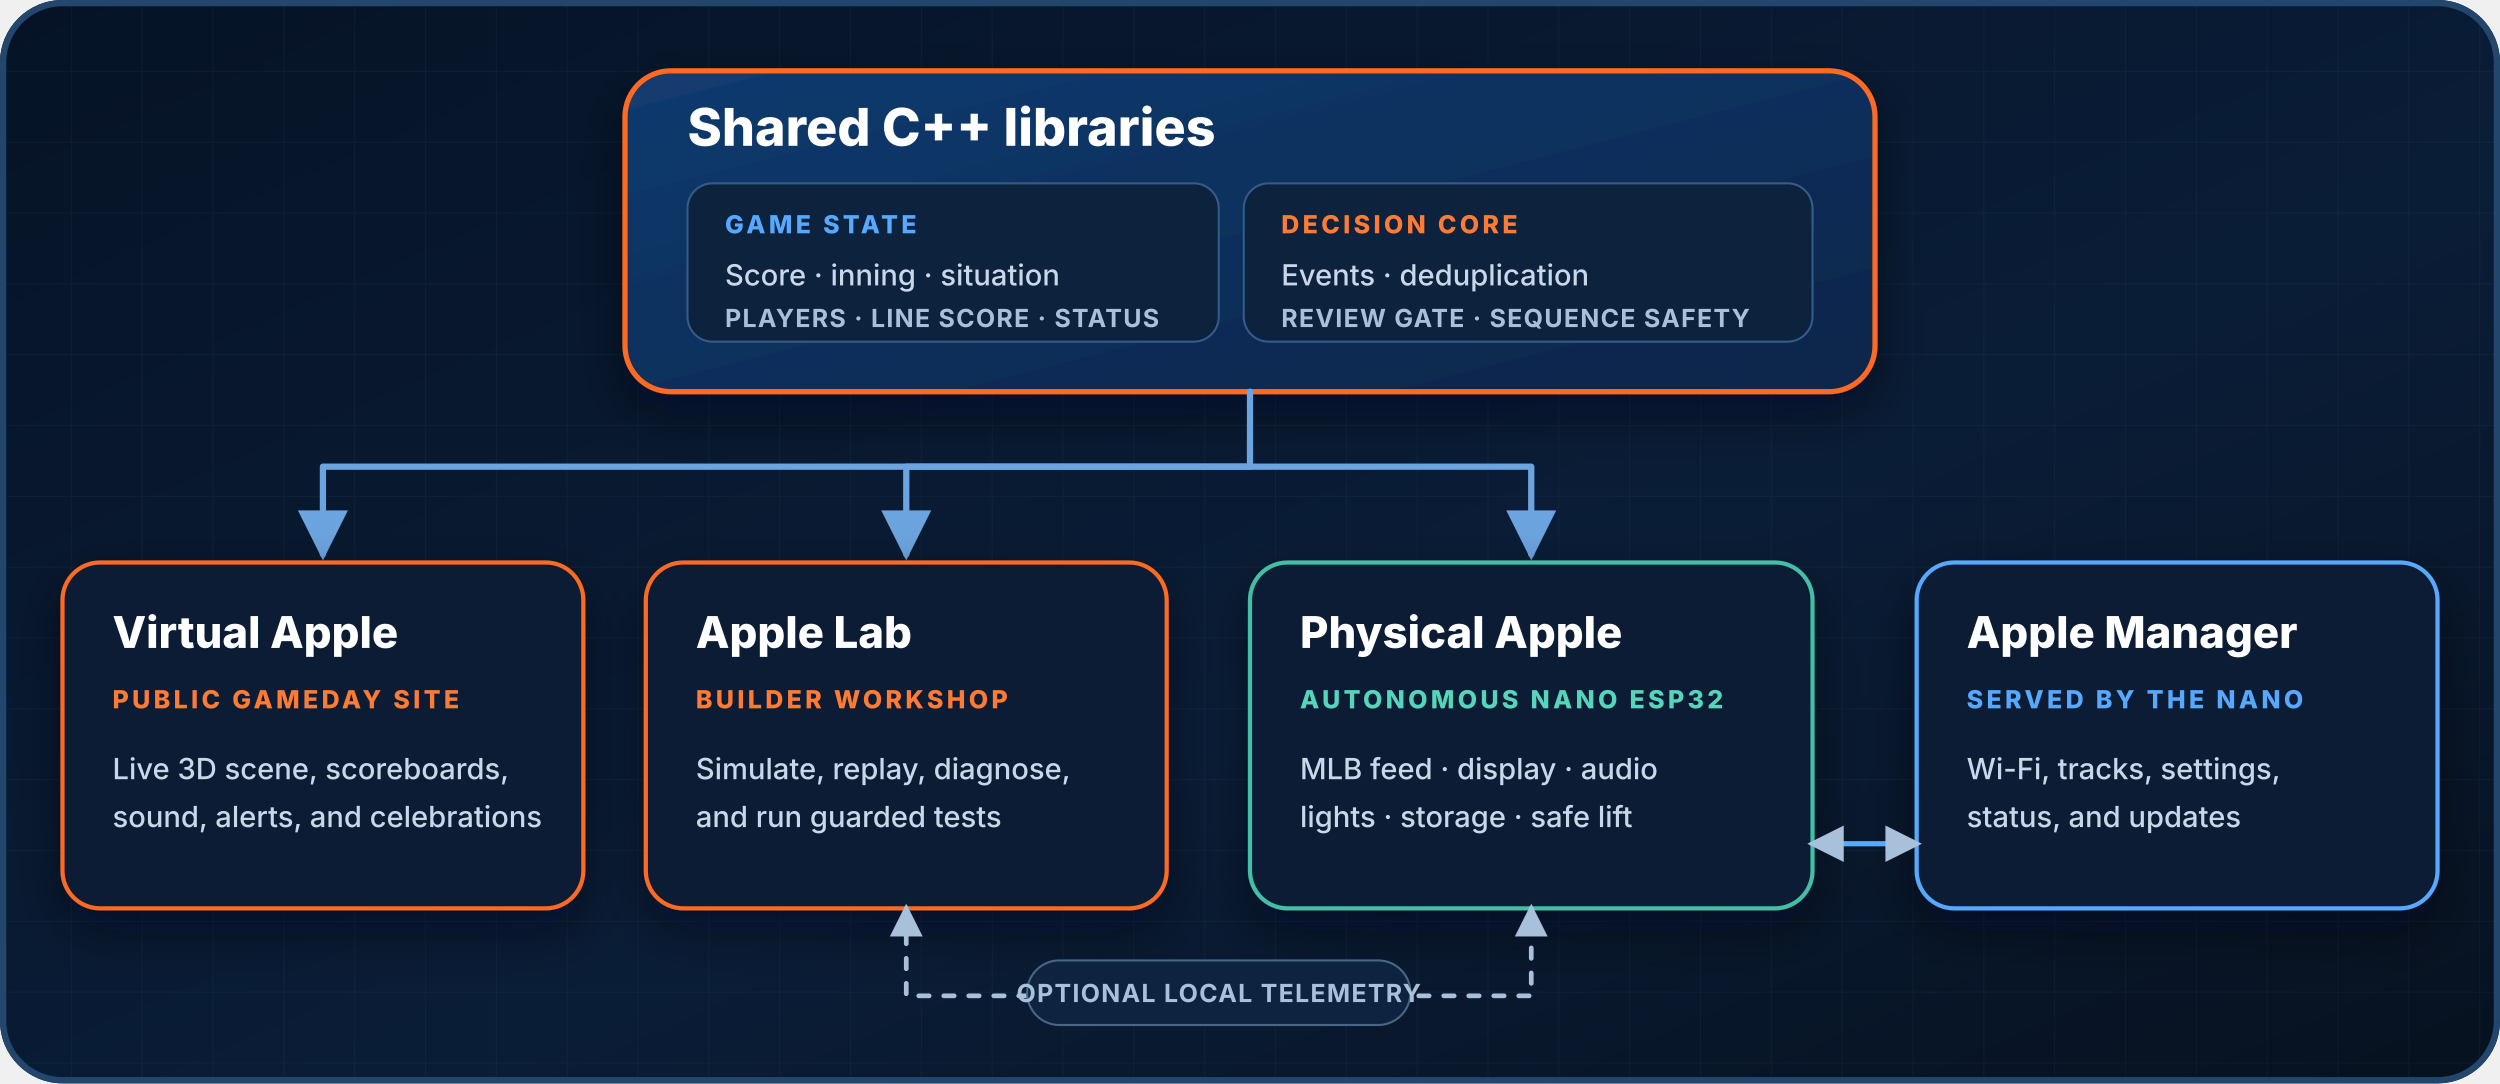
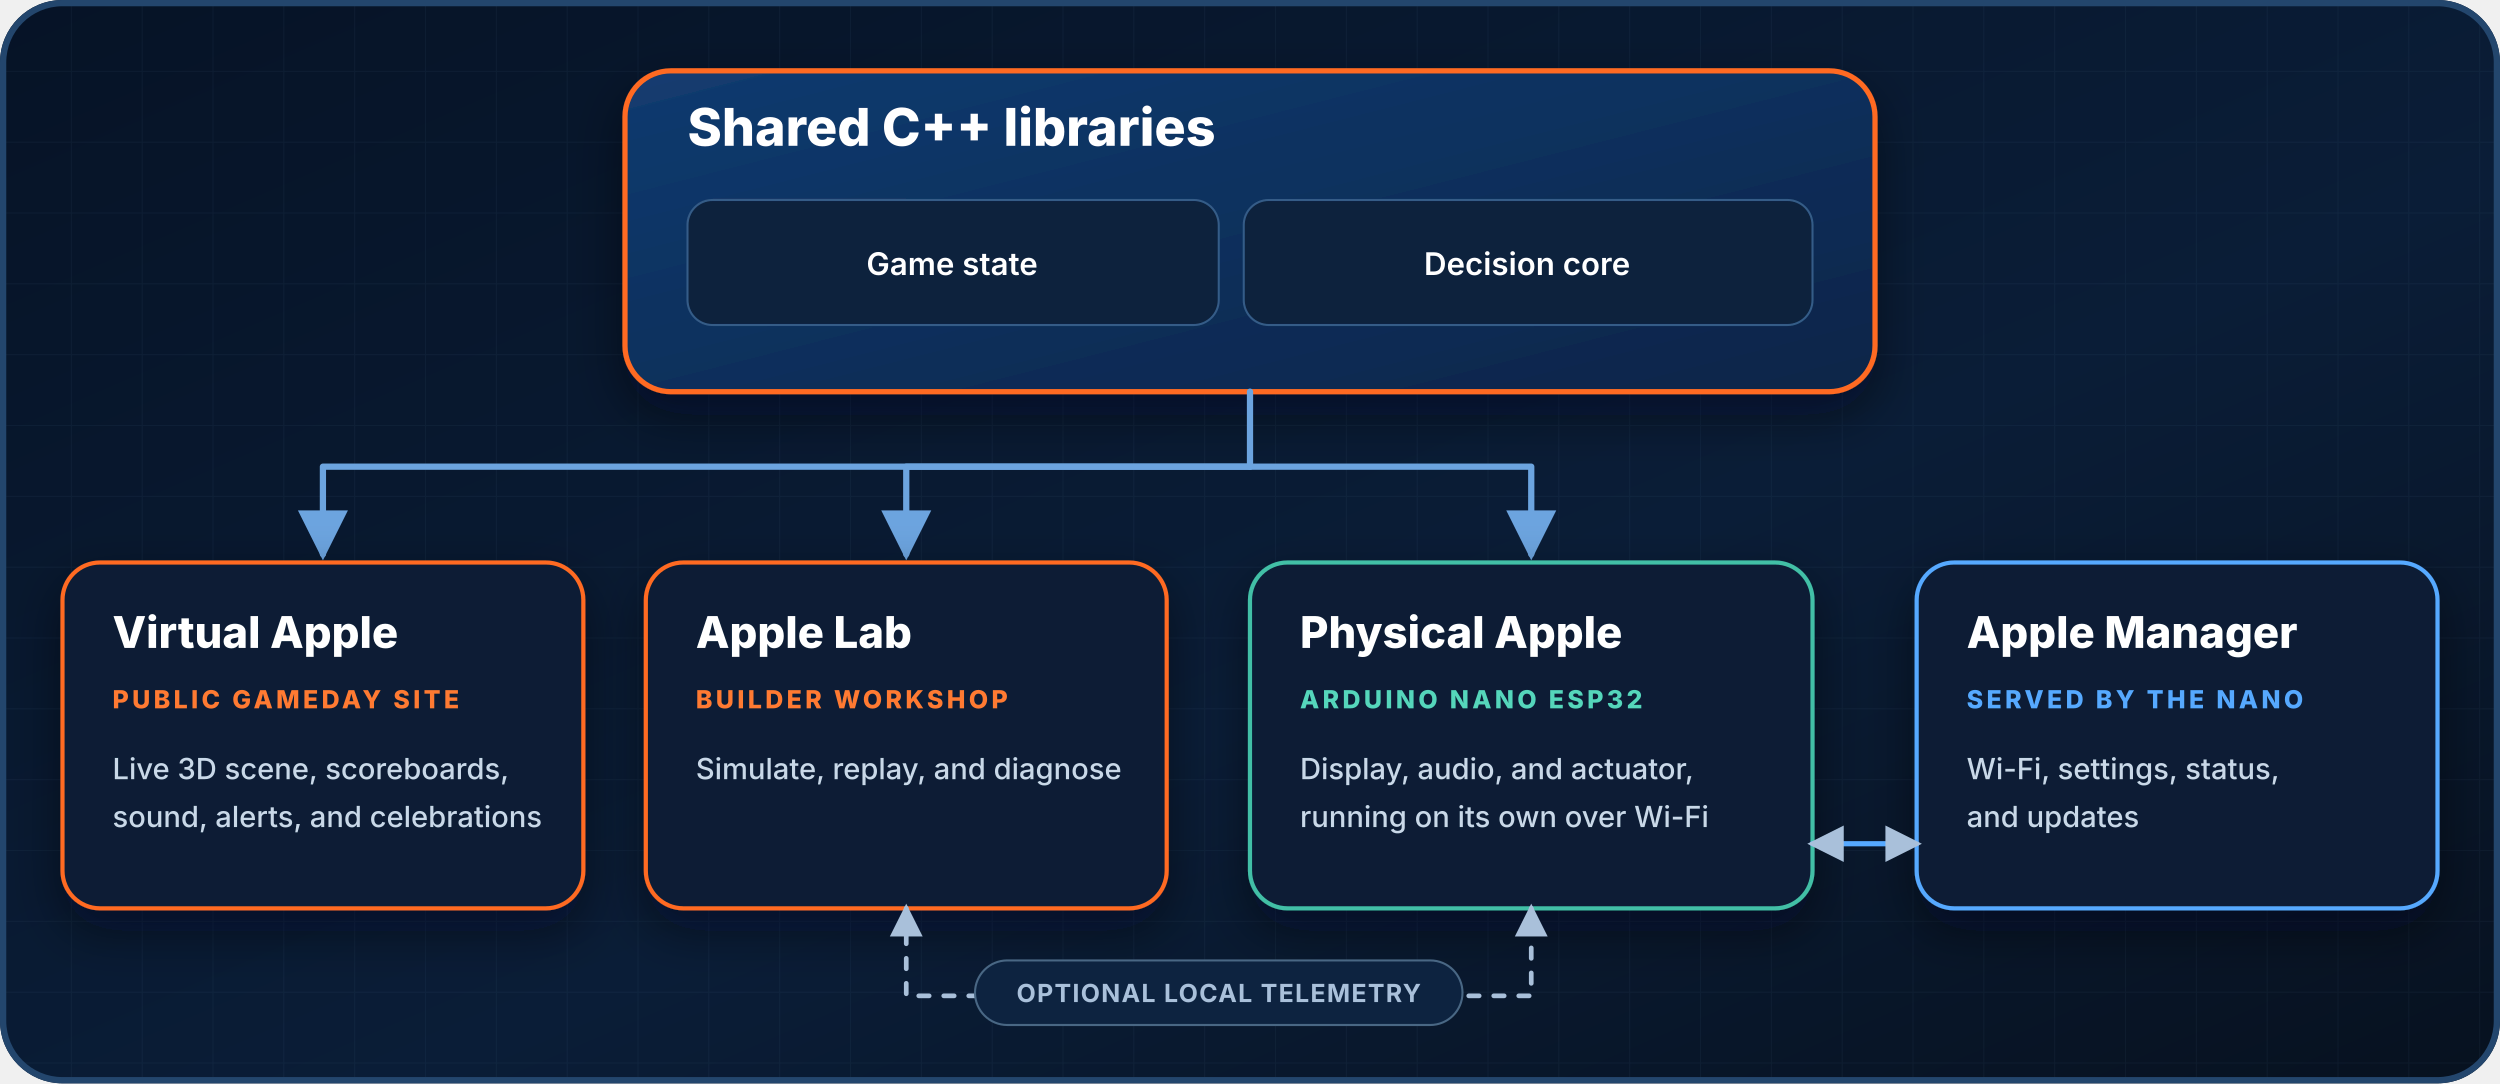
<svg xmlns="http://www.w3.org/2000/svg" width="1200" height="520" viewBox="0 0 1200 520" role="img" aria-labelledby="title description">
  <defs>
    <linearGradient id="background" x1="0" y1="0" x2="1" y2="1">
      <stop offset="0" stop-color="#061326" />
      <stop offset="0.58" stop-color="#0a1d37" />
      <stop offset="1" stop-color="#07111f" />
    </linearGradient>
    <linearGradient id="coreFill" x1="0" y1="0" x2="1" y2="1">
      <stop offset="0" stop-color="#123b70" />
      <stop offset="1" stop-color="#0a2448" />
    </linearGradient>
    <pattern id="grid" width="34" height="34" patternUnits="userSpaceOnUse">
      <path d="M34 0H0V34" fill="none" stroke="#7ba7d8" stroke-opacity="0.055" />
    </pattern>
    <filter id="shadow" x="-20%" y="-20%" width="140%" height="160%">
      <feDropShadow dx="0" dy="10" stdDeviation="12" flood-color="#000814" flood-opacity="0.46" />
    </filter>
    <marker id="arrow" markerWidth="10" markerHeight="10" refX="8" refY="5" orient="auto" markerUnits="strokeWidth">
      <path d="M1 1L9 5L1 9Z" fill="#6ca4df" />
    </marker>
    <marker id="arrowLocal" markerWidth="9" markerHeight="9" refX="7" refY="4.5" orient="auto-start-reverse" markerUnits="strokeWidth">
      <path d="M1 1L8 4.5L1 8Z" fill="#a9c0da" />
    </marker>
    <style>
      text { font-family: Inter, ui-sans-serif, -apple-system, BlinkMacSystemFont, "Segoe UI", sans-serif; }
      .eyebrow { fill: #8fb4dc; font-size: 12px; font-weight: 800; letter-spacing: 1.6px; }
      .card-title { fill: #ffffff; font-size: 21px; font-weight: 800; }
      .card-subtitle { fill: #a9c0da; font-size: 15px; font-weight: 600; }
      .body { fill: #c9d8e8; font-size: 14px; font-weight: 500; }
      .small { fill: #a9c0da; font-size: 12px; font-weight: 700; letter-spacing: 0.6px; }
      .pill { fill: #dcecff; font-size: 12px; font-weight: 750; }
      .orange { fill: #ff7a32; }
      .blue { fill: #56a9ff; }
      .mint { fill: #55d6bb; }
    </style>
  </defs>
  <rect width="1200" height="520" rx="30" fill="url(#background)" />
  <rect width="1200" height="520" rx="30" fill="url(#grid)" />
  <rect x="1.5" y="1.5" width="1197" height="517" rx="28.5" fill="none" stroke="#23466d" stroke-width="3" />
  <g filter="url(#shadow)">
    <rect x="300" y="34" width="600" height="154" rx="22" fill="url(#coreFill)" stroke="#ff6b22" stroke-width="2.5" />
    <text x="330" y="70" class="card-title" style="font-size: 25px">Shared C++ libraries</text>
-     <rect x="330" y="88" width="255" height="76" rx="12" fill="#0b203d" stroke="#345c87" />
-     <text x="348" y="112" class="eyebrow blue">GAME STATE</text>
-     <text x="348" y="137" class="body">Score · inning · situation</text>
-     <text x="348" y="157" class="small">PLAYERS · LINE SCORE · STATUS</text>
-     <rect x="597" y="88" width="273" height="76" rx="12" fill="#0b203d" stroke="#345c87" />
-     <text x="615" y="112" class="eyebrow orange">DECISION CORE</text>
-     <text x="615" y="137" class="body">Events · deduplication</text>
-     <text x="615" y="157" class="small">REVIEW GATE · SEQUENCE SAFETY</text>
+     <rect x="330" y="96" width="255" height="60" rx="12" fill="#0b203d" stroke="#345c87" />
+     <text x="457" y="132" text-anchor="middle" class="card-subtitle" style="fill: #ffffff">Game state</text>
+     <rect x="597" y="96" width="273" height="60" rx="12" fill="#0b203d" stroke="#345c87" />
+     <text x="733" y="132" text-anchor="middle" class="card-subtitle" style="fill: #ffffff">Decision core</text>
  </g>
  <g fill="none" stroke="#6ca4df" stroke-width="3" stroke-linecap="round" stroke-linejoin="round" marker-end="url(#arrow)">
    <path d="M600 188V224H155V266" />
    <path d="M600 224H435V266" />
    <path d="M600 224H735V266" />
  </g>
  <g filter="url(#shadow)">
    <rect x="30" y="270" width="250" height="166" rx="18" fill="#0b1e36" stroke="#ff6b22" stroke-width="2" />
    <text x="54" y="311" class="card-title">Virtual Apple</text>
    <text x="54" y="340" class="eyebrow orange">PUBLIC GAMEDAY SITE</text>
    <text x="54" y="374" class="body">Live 3D scene, scoreboards,</text>
    <text x="54" y="397" class="body">sound, alerts, and celebrations</text>
  </g>
  <g filter="url(#shadow)">
    <rect x="310" y="270" width="250" height="166" rx="18" fill="#0b1e36" stroke="#ff6b22" stroke-width="2" />
    <text x="334" y="311" class="card-title">Apple Lab</text>
    <text x="334" y="340" class="eyebrow orange">BUILDER WORKSHOP</text>
-     <text x="334" y="374" class="body">Simulate, replay, diagnose,</text>
-     <text x="334" y="397" class="body">and run guarded tests</text>
+     <text x="334" y="374" class="body">Simulate, replay, and diagnose</text>
  </g>
  <g filter="url(#shadow)">
    <rect x="600" y="270" width="270" height="166" rx="18" fill="#0b1e36" stroke="#42bfa6" stroke-width="2" />
    <text x="624" y="311" class="card-title">Physical Apple</text>
-     <text x="624" y="340" class="eyebrow mint">AUTONOMOUS NANO ESP32</text>
-     <text x="624" y="374" class="body">MLB feed · display · audio</text>
-     <text x="624" y="397" class="body">lights · storage · safe lift</text>
+     <text x="624" y="340" class="eyebrow mint">ARDUINO NANO ESP32</text>
+     <text x="624" y="374" class="body">Display, audio, and actuator,</text>
+     <text x="624" y="397" class="body">running on its own over Wi-Fi</text>
  </g>
  <g filter="url(#shadow)">
    <rect x="920" y="270" width="250" height="166" rx="18" fill="#0b1e36" stroke="#56a9ff" stroke-width="2" />
    <text x="944" y="311" class="card-title">Apple Manager</text>
    <text x="944" y="340" class="eyebrow blue">SERVED BY THE NANO</text>
-     <text x="944" y="374" class="body">Wi-Fi, tracks, settings,</text>
-     <text x="944" y="397" class="body">status, and updates</text>
+     <text x="944" y="374" class="body">Wi-Fi, settings, status,</text>
+     <text x="944" y="397" class="body">and updates</text>
  </g>
  <path d="M870 405H920" fill="none" stroke="#56a9ff" stroke-width="2.5" stroke-linecap="round" marker-start="url(#arrowLocal)" marker-end="url(#arrowLocal)" />
  <path d="M435 436V478H735V436" fill="none" stroke="#a9c0da" stroke-width="2.25" stroke-dasharray="5 7" stroke-linecap="round" marker-start="url(#arrowLocal)" marker-end="url(#arrowLocal)" />
-   <rect x="493" y="461" width="184" height="31" rx="15.5" fill="#0d2340" stroke="#496784" />
+   <rect x="468" y="461" width="234" height="31" rx="15.5" fill="#0d2340" stroke="#496784" />
  <text x="585" y="481" text-anchor="middle" class="small">OPTIONAL LOCAL TELEMETRY</text>
</svg>
